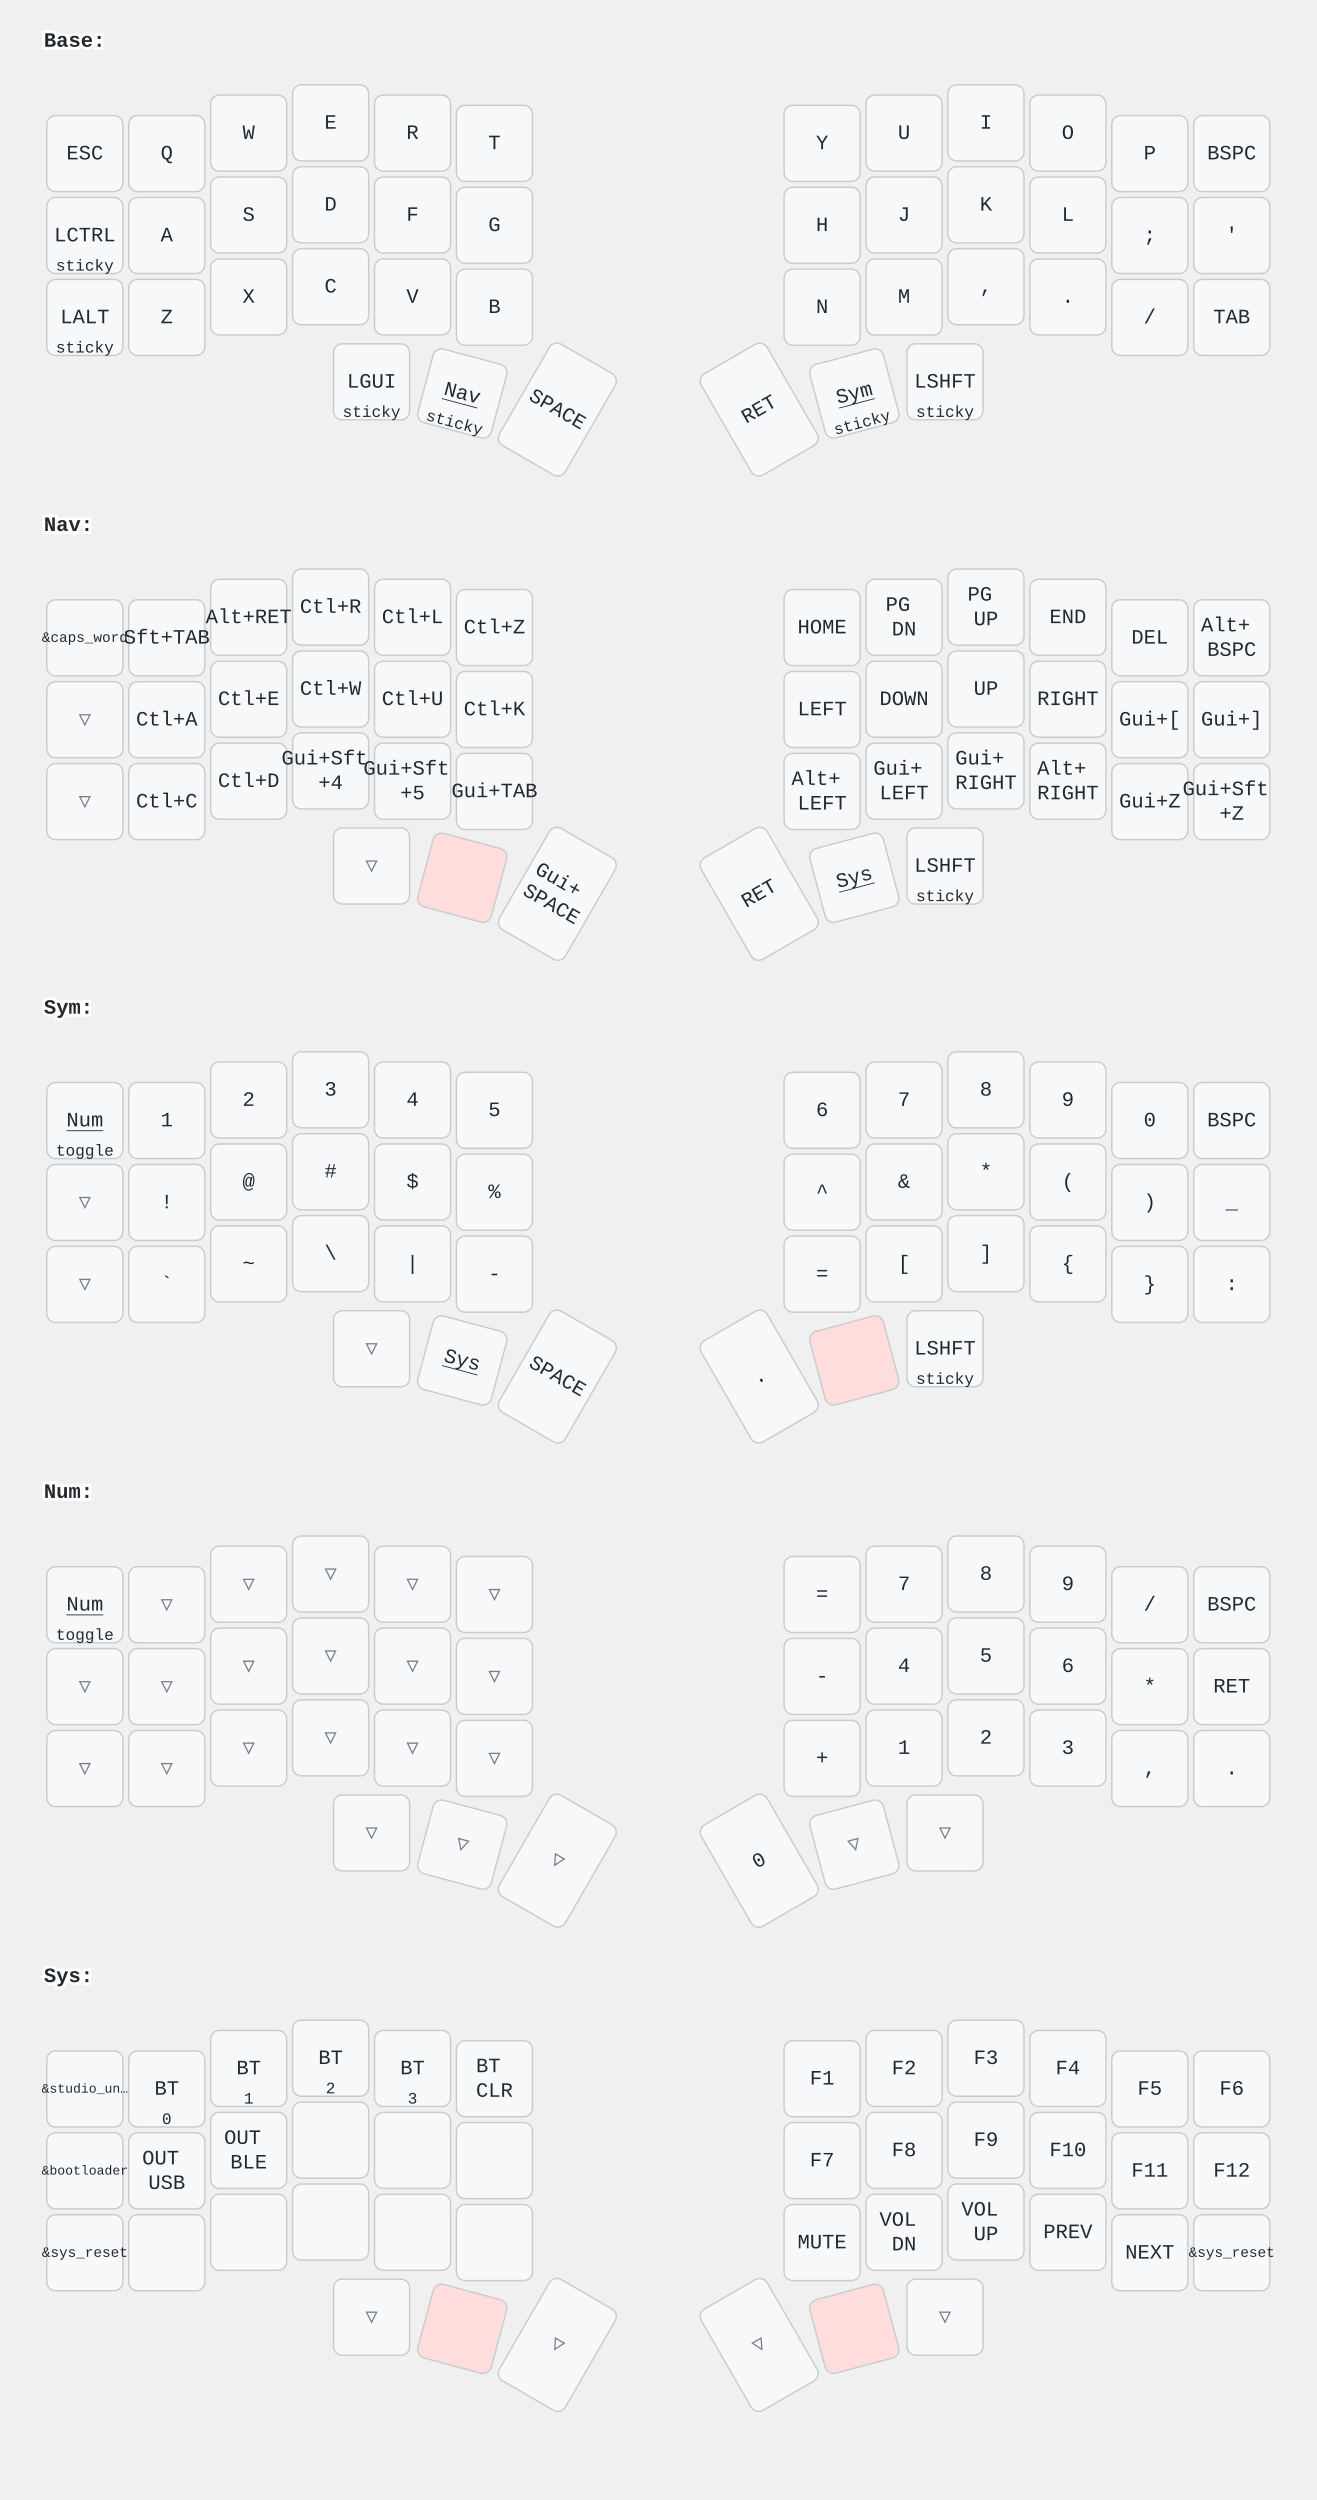
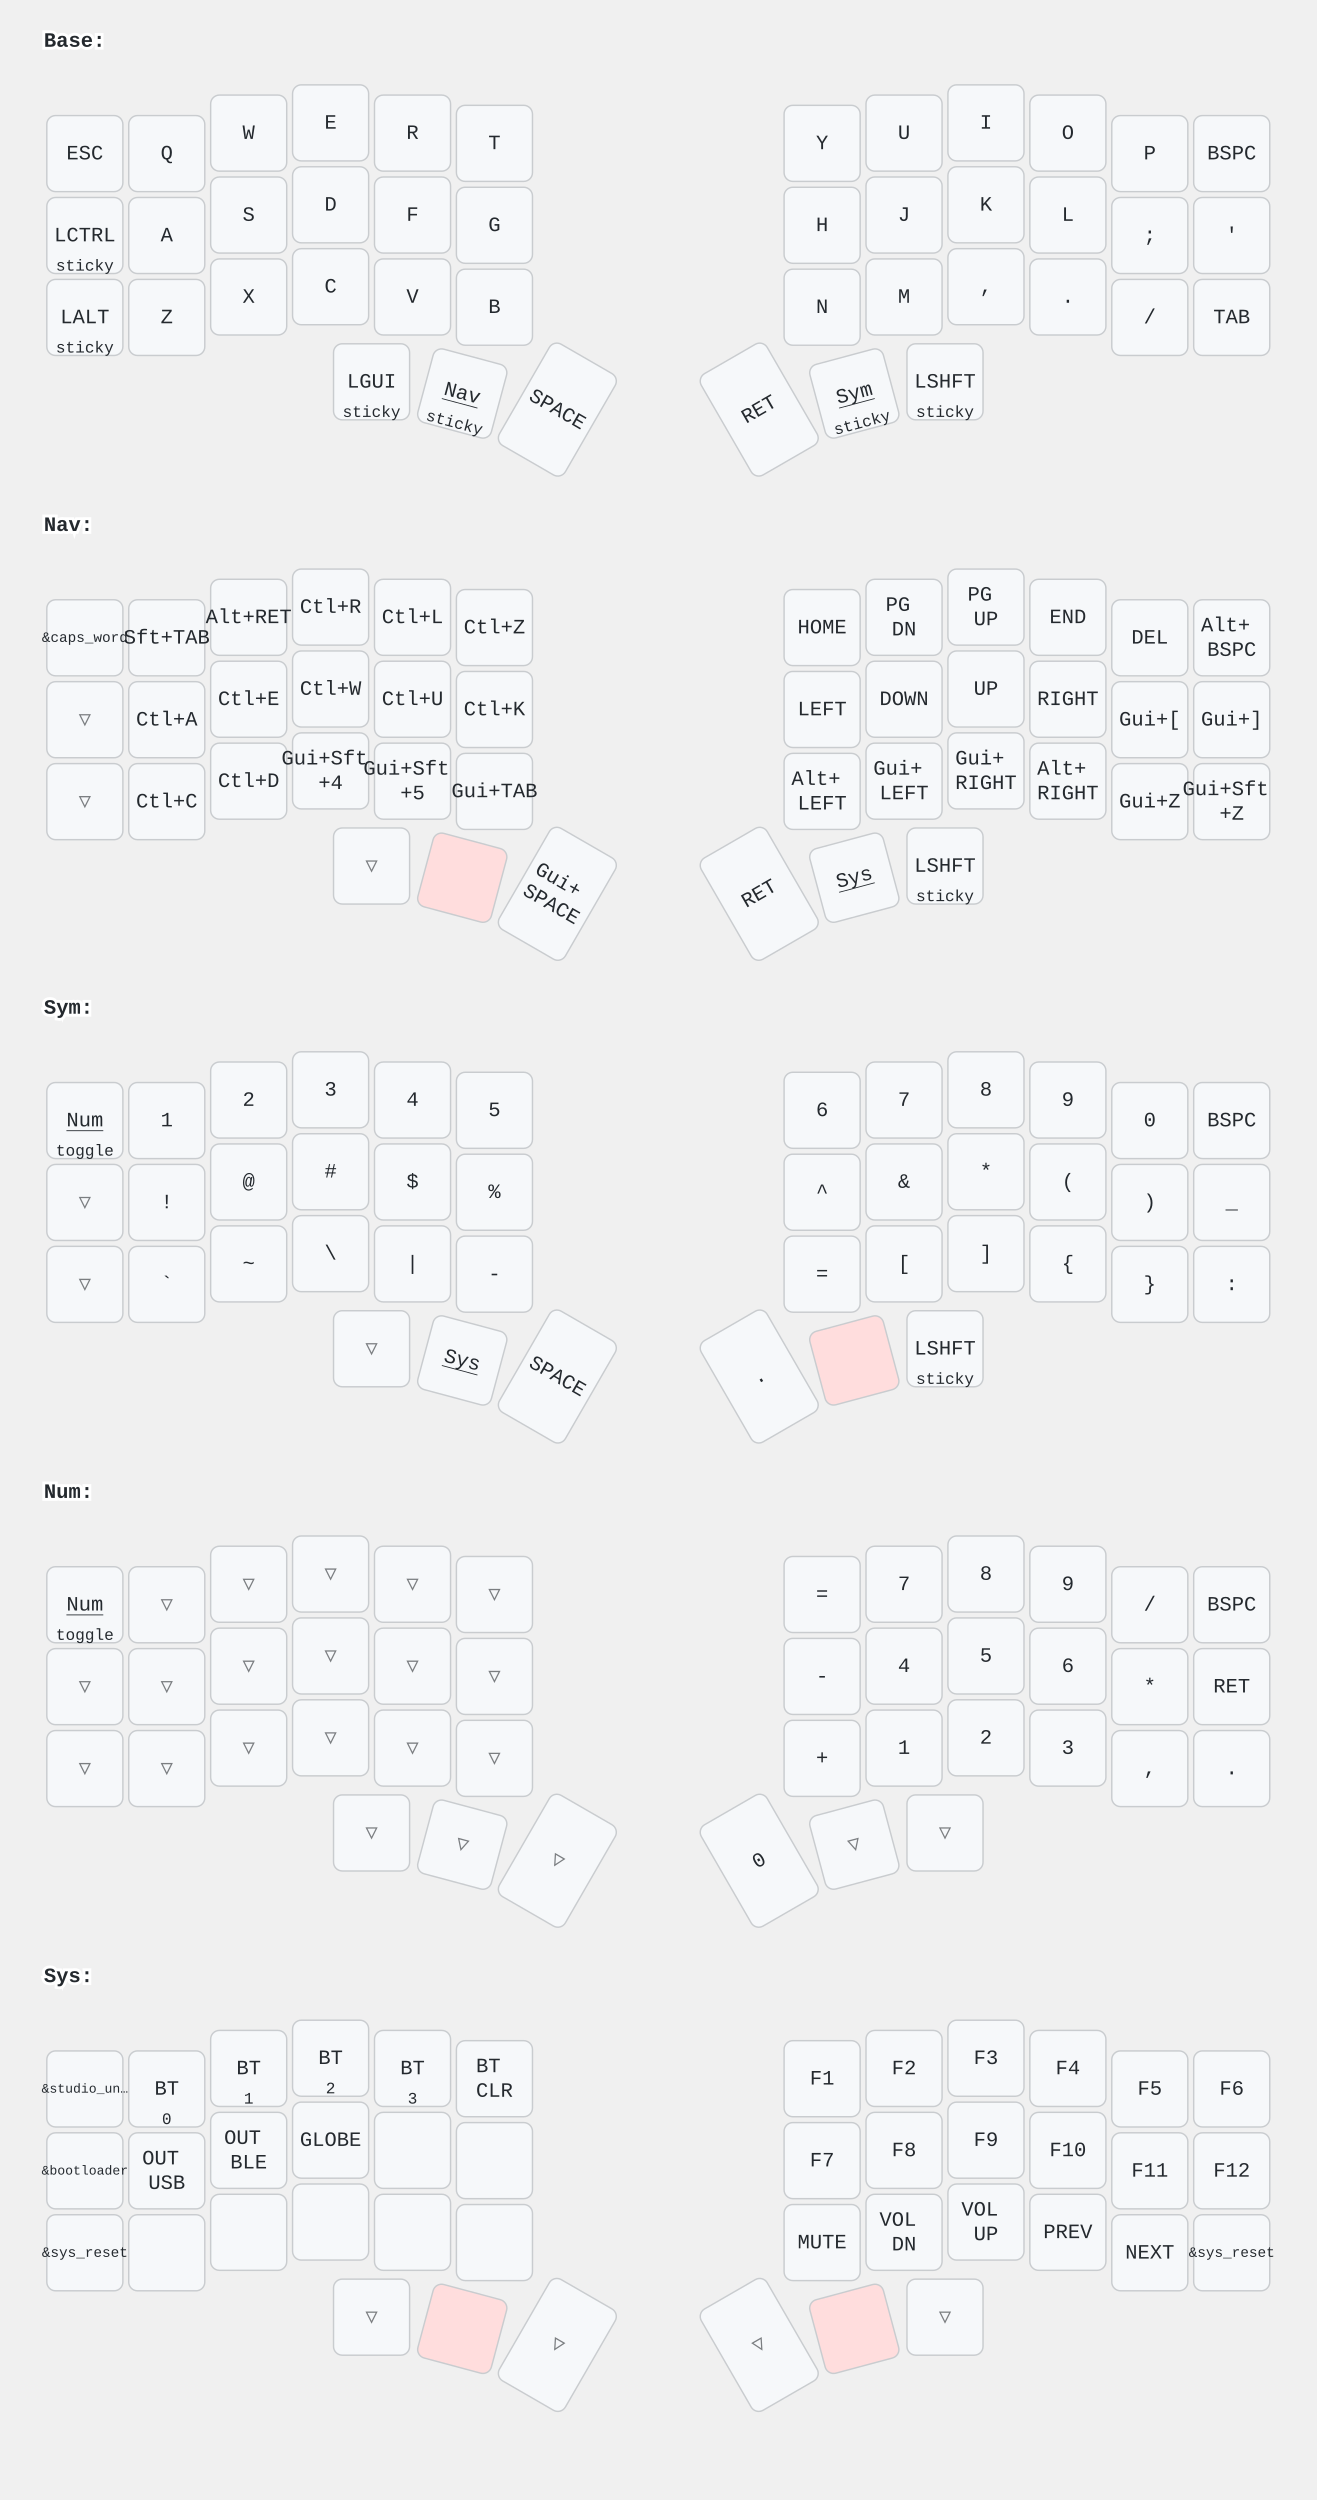
<svg xmlns="http://www.w3.org/2000/svg" width="900" height="1709" viewBox="0 0 900 1709" class="keymap">
  <style>/* inherit to force styles through use tags */
svg path {
    fill: inherit;
}

/* font and background color specifications */
svg.keymap {
    font-family: SFMono-Regular,Consolas,Liberation Mono,Menlo,monospace;
    font-size: 14px;
    font-kerning: normal;
    text-rendering: optimizeLegibility;
    fill: #24292e;
}

/* default key styling */
rect.key {
    fill: #f6f8fa;
}

rect.key, rect.combo {
    stroke: #c9cccf;
    stroke-width: 1;
}

/* default key side styling, only used is draw_key_sides is set */
rect.side {
    filter: brightness(90%);
}

/* color accent for combo boxes */
rect.combo, rect.combo-separate {
    fill: #cdf;
}

/* color accent for held keys */
rect.held, rect.combo.held {
    fill: #fdd;
}

/* color accent for ghost (optional) keys */
rect.ghost, rect.combo.ghost {
    stroke-dasharray: 4, 4;
    stroke-width: 2;
}

text {
    text-anchor: middle;
    dominant-baseline: middle;
}

/* styling for layer labels */
text.label {
    font-weight: bold;
    text-anchor: start;
    stroke: white;
    stroke-width: 4;
    paint-order: stroke;
}

/* styling for optional footer */
text.footer {
    text-anchor: end;
    dominant-baseline: auto;
    stroke: white;
    stroke-width: 4;
    paint-order: stroke;
}

/* styling for combo tap, and key non-tap label text */
text.combo, text.hold, text.shifted, text.left, text.right, text.tl, text.tr, text.bl, text.br {
    font-size: 11px;
}

text.hold, text.bl, text.br {
    text-anchor: middle;
    dominant-baseline: auto;
}

text.shifted, text.tl, text.tr {
    text-anchor: middle;
    dominant-baseline: hanging;
}

text.left, text.tl, text.bl {
    text-anchor: start;
}

text.right, text.tr, text.br {
    text-anchor: end;
}

text.layer-activator {
    text-decoration: underline;
}

/* styling for hold/shifted label text in combo box */
text.combo.hold, text.combo.shifted, text.combo.left, text.combo.right {
    font-size: 8px;
}

/* lighter symbol for transparent keys */
text.trans {
    fill: #7b7e81;
}

/* styling for combo dendrons */
path.combo {
    stroke-width: 1;
    stroke: gray;
    fill: none;
}

/* Start Tabler Icons Cleanup */
/* cannot use height/width with glyphs */
.icon-tabler &gt; path {
    fill: inherit;
    stroke: inherit;
    stroke-width: 2;
}
/* hide tabler's default box */
.icon-tabler &gt; path[stroke="none"][fill="none"] {
    visibility: hidden;
}
/* End Tabler Icons Cleanup */
</style>
  <g transform="translate(30, 0)" class="layer-Base">
    <text x="0" y="28" class="label" id="Base">Base:</text>
    <g transform="translate(0, 56)">
      <g transform="translate(28, 49)" class="key keypos-0">
        <rect rx="6" ry="6" x="-26" y="-26" width="52" height="52" class="key" />
        <text x="0" y="0" class="key tap">ESC</text>
      </g>
      <g transform="translate(84, 49)" class="key keypos-1">
        <rect rx="6" ry="6" x="-26" y="-26" width="52" height="52" class="key" />
        <text x="0" y="0" class="key tap">Q</text>
      </g>
      <g transform="translate(140, 35)" class="key keypos-2">
        <rect rx="6" ry="6" x="-26" y="-26" width="52" height="52" class="key" />
        <text x="0" y="0" class="key tap">W</text>
      </g>
      <g transform="translate(196, 28)" class="key keypos-3">
        <rect rx="6" ry="6" x="-26" y="-26" width="52" height="52" class="key" />
        <text x="0" y="0" class="key tap">E</text>
      </g>
      <g transform="translate(252, 35)" class="key keypos-4">
        <rect rx="6" ry="6" x="-26" y="-26" width="52" height="52" class="key" />
        <text x="0" y="0" class="key tap">R</text>
      </g>
      <g transform="translate(308, 42)" class="key keypos-5">
        <rect rx="6" ry="6" x="-26" y="-26" width="52" height="52" class="key" />
        <text x="0" y="0" class="key tap">T</text>
      </g>
      <g transform="translate(532, 42)" class="key keypos-6">
        <rect rx="6" ry="6" x="-26" y="-26" width="52" height="52" class="key" />
        <text x="0" y="0" class="key tap">Y</text>
      </g>
      <g transform="translate(588, 35)" class="key keypos-7">
        <rect rx="6" ry="6" x="-26" y="-26" width="52" height="52" class="key" />
        <text x="0" y="0" class="key tap">U</text>
      </g>
      <g transform="translate(644, 28)" class="key keypos-8">
        <rect rx="6" ry="6" x="-26" y="-26" width="52" height="52" class="key" />
        <text x="0" y="0" class="key tap">I</text>
      </g>
      <g transform="translate(700, 35)" class="key keypos-9">
        <rect rx="6" ry="6" x="-26" y="-26" width="52" height="52" class="key" />
        <text x="0" y="0" class="key tap">O</text>
      </g>
      <g transform="translate(756, 49)" class="key keypos-10">
        <rect rx="6" ry="6" x="-26" y="-26" width="52" height="52" class="key" />
        <text x="0" y="0" class="key tap">P</text>
      </g>
      <g transform="translate(812, 49)" class="key keypos-11">
        <rect rx="6" ry="6" x="-26" y="-26" width="52" height="52" class="key" />
        <text x="0" y="0" class="key tap">BSPC</text>
      </g>
      <g transform="translate(28, 105)" class="key keypos-12">
        <rect rx="6" ry="6" x="-26" y="-26" width="52" height="52" class="key" />
        <text x="0" y="0" class="key tap">LCTRL</text>
        <text x="0" y="24" class="key hold">sticky</text>
      </g>
      <g transform="translate(84, 105)" class="key keypos-13">
        <rect rx="6" ry="6" x="-26" y="-26" width="52" height="52" class="key" />
        <text x="0" y="0" class="key tap">A</text>
      </g>
      <g transform="translate(140, 91)" class="key keypos-14">
        <rect rx="6" ry="6" x="-26" y="-26" width="52" height="52" class="key" />
        <text x="0" y="0" class="key tap">S</text>
      </g>
      <g transform="translate(196, 84)" class="key keypos-15">
        <rect rx="6" ry="6" x="-26" y="-26" width="52" height="52" class="key" />
        <text x="0" y="0" class="key tap">D</text>
      </g>
      <g transform="translate(252, 91)" class="key keypos-16">
        <rect rx="6" ry="6" x="-26" y="-26" width="52" height="52" class="key" />
        <text x="0" y="0" class="key tap">F</text>
      </g>
      <g transform="translate(308, 98)" class="key keypos-17">
        <rect rx="6" ry="6" x="-26" y="-26" width="52" height="52" class="key" />
        <text x="0" y="0" class="key tap">G</text>
      </g>
      <g transform="translate(532, 98)" class="key keypos-18">
        <rect rx="6" ry="6" x="-26" y="-26" width="52" height="52" class="key" />
        <text x="0" y="0" class="key tap">H</text>
      </g>
      <g transform="translate(588, 91)" class="key keypos-19">
        <rect rx="6" ry="6" x="-26" y="-26" width="52" height="52" class="key" />
        <text x="0" y="0" class="key tap">J</text>
      </g>
      <g transform="translate(644, 84)" class="key keypos-20">
        <rect rx="6" ry="6" x="-26" y="-26" width="52" height="52" class="key" />
        <text x="0" y="0" class="key tap">K</text>
      </g>
      <g transform="translate(700, 91)" class="key keypos-21">
        <rect rx="6" ry="6" x="-26" y="-26" width="52" height="52" class="key" />
        <text x="0" y="0" class="key tap">L</text>
      </g>
      <g transform="translate(756, 105)" class="key keypos-22">
        <rect rx="6" ry="6" x="-26" y="-26" width="52" height="52" class="key" />
        <text x="0" y="0" class="key tap">;</text>
      </g>
      <g transform="translate(812, 105)" class="key keypos-23">
        <rect rx="6" ry="6" x="-26" y="-26" width="52" height="52" class="key" />
        <text x="0" y="0" class="key tap">'</text>
      </g>
      <g transform="translate(28, 161)" class="key keypos-24">
        <rect rx="6" ry="6" x="-26" y="-26" width="52" height="52" class="key" />
        <text x="0" y="0" class="key tap">LALT</text>
        <text x="0" y="24" class="key hold">sticky</text>
      </g>
      <g transform="translate(84, 161)" class="key keypos-25">
        <rect rx="6" ry="6" x="-26" y="-26" width="52" height="52" class="key" />
        <text x="0" y="0" class="key tap">Z</text>
      </g>
      <g transform="translate(140, 147)" class="key keypos-26">
        <rect rx="6" ry="6" x="-26" y="-26" width="52" height="52" class="key" />
        <text x="0" y="0" class="key tap">X</text>
      </g>
      <g transform="translate(196, 140)" class="key keypos-27">
        <rect rx="6" ry="6" x="-26" y="-26" width="52" height="52" class="key" />
        <text x="0" y="0" class="key tap">C</text>
      </g>
      <g transform="translate(252, 147)" class="key keypos-28">
        <rect rx="6" ry="6" x="-26" y="-26" width="52" height="52" class="key" />
        <text x="0" y="0" class="key tap">V</text>
      </g>
      <g transform="translate(308, 154)" class="key keypos-29">
        <rect rx="6" ry="6" x="-26" y="-26" width="52" height="52" class="key" />
        <text x="0" y="0" class="key tap">B</text>
      </g>
      <g transform="translate(532, 154)" class="key keypos-30">
        <rect rx="6" ry="6" x="-26" y="-26" width="52" height="52" class="key" />
        <text x="0" y="0" class="key tap">N</text>
      </g>
      <g transform="translate(588, 147)" class="key keypos-31">
        <rect rx="6" ry="6" x="-26" y="-26" width="52" height="52" class="key" />
        <text x="0" y="0" class="key tap">M</text>
      </g>
      <g transform="translate(644, 140)" class="key keypos-32">
        <rect rx="6" ry="6" x="-26" y="-26" width="52" height="52" class="key" />
        <text x="0" y="0" class="key tap">,</text>
      </g>
      <g transform="translate(700, 147)" class="key keypos-33">
        <rect rx="6" ry="6" x="-26" y="-26" width="52" height="52" class="key" />
        <text x="0" y="0" class="key tap">.</text>
      </g>
      <g transform="translate(756, 161)" class="key keypos-34">
        <rect rx="6" ry="6" x="-26" y="-26" width="52" height="52" class="key" />
        <text x="0" y="0" class="key tap">/</text>
      </g>
      <g transform="translate(812, 161)" class="key keypos-35">
        <rect rx="6" ry="6" x="-26" y="-26" width="52" height="52" class="key" />
        <text x="0" y="0" class="key tap">TAB</text>
      </g>
      <g transform="translate(224, 205)" class="key keypos-36">
        <rect rx="6" ry="6" x="-26" y="-26" width="52" height="52" class="key" />
        <text x="0" y="0" class="key tap">LGUI</text>
        <text x="0" y="24" class="key hold">sticky</text>
      </g>
      <g transform="translate(286, 213) rotate(15.0)" class="key keypos-37">
        <rect rx="6" ry="6" x="-26" y="-26" width="52" height="52" class="key" />
        <a href="#Nav">
          <text x="0" y="0" class="key tap layer-activator">Nav</text>
        </a>
        <text x="0" y="24" class="key hold">sticky</text>
      </g>
      <g transform="translate(351, 224) rotate(30.0)" class="key keypos-38">
        <rect rx="6" ry="6" x="-26" y="-40" width="52" height="80" class="key" />
        <text x="0" y="0" class="key tap">SPACE</text>
      </g>
      <g transform="translate(489, 224) rotate(-30.0)" class="key keypos-39">
        <rect rx="6" ry="6" x="-26" y="-40" width="52" height="80" class="key" />
        <text x="0" y="0" class="key tap">RET</text>
      </g>
      <g transform="translate(554, 213) rotate(-15.0)" class="key keypos-40">
        <rect rx="6" ry="6" x="-26" y="-26" width="52" height="52" class="key" />
        <a href="#Sym">
          <text x="0" y="0" class="key tap layer-activator">Sym</text>
        </a>
        <text x="0" y="24" class="key hold">sticky</text>
      </g>
      <g transform="translate(616, 205)" class="key keypos-41">
        <rect rx="6" ry="6" x="-26" y="-26" width="52" height="52" class="key" />
        <text x="0" y="0" class="key tap">LSHFT</text>
        <text x="0" y="24" class="key hold">sticky</text>
      </g>
    </g>
  </g>
  <g transform="translate(30, 331)" class="layer-Nav">
    <text x="0" y="28" class="label" id="Nav">Nav:</text>
    <g transform="translate(0, 56)">
      <g transform="translate(28, 49)" class="key keypos-0">
        <rect rx="6" ry="6" x="-26" y="-26" width="52" height="52" class="key" />
        <text x="0" y="0" class="key tap">
          <tspan style="font-size: 70%">&amp;caps_word</tspan>
        </text>
      </g>
      <g transform="translate(84, 49)" class="key keypos-1">
        <rect rx="6" ry="6" x="-26" y="-26" width="52" height="52" class="key" />
        <text x="0" y="0" class="key tap">Sft+TAB</text>
      </g>
      <g transform="translate(140, 35)" class="key keypos-2">
        <rect rx="6" ry="6" x="-26" y="-26" width="52" height="52" class="key" />
        <text x="0" y="0" class="key tap">Alt+RET</text>
      </g>
      <g transform="translate(196, 28)" class="key keypos-3">
        <rect rx="6" ry="6" x="-26" y="-26" width="52" height="52" class="key" />
        <text x="0" y="0" class="key tap">Ctl+R</text>
      </g>
      <g transform="translate(252, 35)" class="key keypos-4">
        <rect rx="6" ry="6" x="-26" y="-26" width="52" height="52" class="key" />
        <text x="0" y="0" class="key tap">Ctl+L</text>
      </g>
      <g transform="translate(308, 42)" class="key keypos-5">
        <rect rx="6" ry="6" x="-26" y="-26" width="52" height="52" class="key" />
        <text x="0" y="0" class="key tap">Ctl+Z</text>
      </g>
      <g transform="translate(532, 42)" class="key keypos-6">
        <rect rx="6" ry="6" x="-26" y="-26" width="52" height="52" class="key" />
        <text x="0" y="0" class="key tap">HOME</text>
      </g>
      <g transform="translate(588, 35)" class="key keypos-7">
        <rect rx="6" ry="6" x="-26" y="-26" width="52" height="52" class="key" />
        <text x="0" y="0" class="key tap">
          <tspan x="0" dy="-0.6em">PG</tspan>
          <tspan x="0" dy="1.2em">DN</tspan>
        </text>
      </g>
      <g transform="translate(644, 28)" class="key keypos-8">
        <rect rx="6" ry="6" x="-26" y="-26" width="52" height="52" class="key" />
        <text x="0" y="0" class="key tap">
          <tspan x="0" dy="-0.6em">PG</tspan>
          <tspan x="0" dy="1.2em">UP</tspan>
        </text>
      </g>
      <g transform="translate(700, 35)" class="key keypos-9">
        <rect rx="6" ry="6" x="-26" y="-26" width="52" height="52" class="key" />
        <text x="0" y="0" class="key tap">END</text>
      </g>
      <g transform="translate(756, 49)" class="key keypos-10">
        <rect rx="6" ry="6" x="-26" y="-26" width="52" height="52" class="key" />
        <text x="0" y="0" class="key tap">DEL</text>
      </g>
      <g transform="translate(812, 49)" class="key keypos-11">
        <rect rx="6" ry="6" x="-26" y="-26" width="52" height="52" class="key" />
        <text x="0" y="0" class="key tap">
          <tspan x="0" dy="-0.6em">Alt+</tspan>
          <tspan x="0" dy="1.2em">BSPC</tspan>
        </text>
      </g>
      <g transform="translate(28, 105)" class="key trans keypos-12">
        <rect rx="6" ry="6" x="-26" y="-26" width="52" height="52" class="key trans" />
        <text x="0" y="0" class="key trans tap">▽</text>
      </g>
      <g transform="translate(84, 105)" class="key keypos-13">
        <rect rx="6" ry="6" x="-26" y="-26" width="52" height="52" class="key" />
        <text x="0" y="0" class="key tap">Ctl+A</text>
      </g>
      <g transform="translate(140, 91)" class="key keypos-14">
        <rect rx="6" ry="6" x="-26" y="-26" width="52" height="52" class="key" />
        <text x="0" y="0" class="key tap">Ctl+E</text>
      </g>
      <g transform="translate(196, 84)" class="key keypos-15">
        <rect rx="6" ry="6" x="-26" y="-26" width="52" height="52" class="key" />
        <text x="0" y="0" class="key tap">Ctl+W</text>
      </g>
      <g transform="translate(252, 91)" class="key keypos-16">
        <rect rx="6" ry="6" x="-26" y="-26" width="52" height="52" class="key" />
        <text x="0" y="0" class="key tap">Ctl+U</text>
      </g>
      <g transform="translate(308, 98)" class="key keypos-17">
        <rect rx="6" ry="6" x="-26" y="-26" width="52" height="52" class="key" />
        <text x="0" y="0" class="key tap">Ctl+K</text>
      </g>
      <g transform="translate(532, 98)" class="key keypos-18">
        <rect rx="6" ry="6" x="-26" y="-26" width="52" height="52" class="key" />
        <text x="0" y="0" class="key tap">LEFT</text>
      </g>
      <g transform="translate(588, 91)" class="key keypos-19">
        <rect rx="6" ry="6" x="-26" y="-26" width="52" height="52" class="key" />
        <text x="0" y="0" class="key tap">DOWN</text>
      </g>
      <g transform="translate(644, 84)" class="key keypos-20">
        <rect rx="6" ry="6" x="-26" y="-26" width="52" height="52" class="key" />
        <text x="0" y="0" class="key tap">UP</text>
      </g>
      <g transform="translate(700, 91)" class="key keypos-21">
        <rect rx="6" ry="6" x="-26" y="-26" width="52" height="52" class="key" />
        <text x="0" y="0" class="key tap">RIGHT</text>
      </g>
      <g transform="translate(756, 105)" class="key keypos-22">
        <rect rx="6" ry="6" x="-26" y="-26" width="52" height="52" class="key" />
        <text x="0" y="0" class="key tap">Gui+[</text>
      </g>
      <g transform="translate(812, 105)" class="key keypos-23">
        <rect rx="6" ry="6" x="-26" y="-26" width="52" height="52" class="key" />
        <text x="0" y="0" class="key tap">Gui+]</text>
      </g>
      <g transform="translate(28, 161)" class="key trans keypos-24">
        <rect rx="6" ry="6" x="-26" y="-26" width="52" height="52" class="key trans" />
        <text x="0" y="0" class="key trans tap">▽</text>
      </g>
      <g transform="translate(84, 161)" class="key keypos-25">
        <rect rx="6" ry="6" x="-26" y="-26" width="52" height="52" class="key" />
        <text x="0" y="0" class="key tap">Ctl+C</text>
      </g>
      <g transform="translate(140, 147)" class="key keypos-26">
        <rect rx="6" ry="6" x="-26" y="-26" width="52" height="52" class="key" />
        <text x="0" y="0" class="key tap">Ctl+D</text>
      </g>
      <g transform="translate(196, 140)" class="key keypos-27">
        <rect rx="6" ry="6" x="-26" y="-26" width="52" height="52" class="key" />
        <text x="0" y="0" class="key tap">
          <tspan x="0" dy="-0.6em">Gui+Sft</tspan>
          <tspan x="0" dy="1.2em">+4</tspan>
        </text>
      </g>
      <g transform="translate(252, 147)" class="key keypos-28">
        <rect rx="6" ry="6" x="-26" y="-26" width="52" height="52" class="key" />
        <text x="0" y="0" class="key tap">
          <tspan x="0" dy="-0.6em">Gui+Sft</tspan>
          <tspan x="0" dy="1.2em">+5</tspan>
        </text>
      </g>
      <g transform="translate(308, 154)" class="key keypos-29">
        <rect rx="6" ry="6" x="-26" y="-26" width="52" height="52" class="key" />
        <text x="0" y="0" class="key tap">Gui+TAB</text>
      </g>
      <g transform="translate(532, 154)" class="key keypos-30">
        <rect rx="6" ry="6" x="-26" y="-26" width="52" height="52" class="key" />
        <text x="0" y="0" class="key tap">
          <tspan x="0" dy="-0.6em">Alt+</tspan>
          <tspan x="0" dy="1.2em">LEFT</tspan>
        </text>
      </g>
      <g transform="translate(588, 147)" class="key keypos-31">
        <rect rx="6" ry="6" x="-26" y="-26" width="52" height="52" class="key" />
        <text x="0" y="0" class="key tap">
          <tspan x="0" dy="-0.6em">Gui+</tspan>
          <tspan x="0" dy="1.2em">LEFT</tspan>
        </text>
      </g>
      <g transform="translate(644, 140)" class="key keypos-32">
        <rect rx="6" ry="6" x="-26" y="-26" width="52" height="52" class="key" />
        <text x="0" y="0" class="key tap">
          <tspan x="0" dy="-0.6em">Gui+</tspan>
          <tspan x="0" dy="1.2em">RIGHT</tspan>
        </text>
      </g>
      <g transform="translate(700, 147)" class="key keypos-33">
        <rect rx="6" ry="6" x="-26" y="-26" width="52" height="52" class="key" />
        <text x="0" y="0" class="key tap">
          <tspan x="0" dy="-0.6em">Alt+</tspan>
          <tspan x="0" dy="1.2em">RIGHT</tspan>
        </text>
      </g>
      <g transform="translate(756, 161)" class="key keypos-34">
        <rect rx="6" ry="6" x="-26" y="-26" width="52" height="52" class="key" />
        <text x="0" y="0" class="key tap">Gui+Z</text>
      </g>
      <g transform="translate(812, 161)" class="key keypos-35">
        <rect rx="6" ry="6" x="-26" y="-26" width="52" height="52" class="key" />
        <text x="0" y="0" class="key tap">
          <tspan x="0" dy="-0.6em">Gui+Sft</tspan>
          <tspan x="0" dy="1.2em">+Z</tspan>
        </text>
      </g>
      <g transform="translate(224, 205)" class="key trans keypos-36">
        <rect rx="6" ry="6" x="-26" y="-26" width="52" height="52" class="key trans" />
        <text x="0" y="0" class="key trans tap">▽</text>
      </g>
      <g transform="translate(286, 213) rotate(15.0)" class="key held keypos-37">
        <rect rx="6" ry="6" x="-26" y="-26" width="52" height="52" class="key held" />
      </g>
      <g transform="translate(351, 224) rotate(30.0)" class="key keypos-38">
        <rect rx="6" ry="6" x="-26" y="-40" width="52" height="80" class="key" />
        <text x="0" y="0" class="key tap">
          <tspan x="0" dy="-0.6em">Gui+</tspan>
          <tspan x="0" dy="1.2em">SPACE</tspan>
        </text>
      </g>
      <g transform="translate(489, 224) rotate(-30.0)" class="key keypos-39">
        <rect rx="6" ry="6" x="-26" y="-40" width="52" height="80" class="key" />
        <text x="0" y="0" class="key tap">RET</text>
      </g>
      <g transform="translate(554, 213) rotate(-15.0)" class="key keypos-40">
        <rect rx="6" ry="6" x="-26" y="-26" width="52" height="52" class="key" />
        <a href="#Sys">
          <text x="0" y="0" class="key tap layer-activator">Sys</text>
        </a>
      </g>
      <g transform="translate(616, 205)" class="key keypos-41">
        <rect rx="6" ry="6" x="-26" y="-26" width="52" height="52" class="key" />
        <text x="0" y="0" class="key tap">LSHFT</text>
        <text x="0" y="24" class="key hold">sticky</text>
      </g>
    </g>
  </g>
  <g transform="translate(30, 661)" class="layer-Sym">
    <text x="0" y="28" class="label" id="Sym">Sym:</text>
    <g transform="translate(0, 56)">
      <g transform="translate(28, 49)" class="key keypos-0">
        <rect rx="6" ry="6" x="-26" y="-26" width="52" height="52" class="key" />
        <a href="#Num">
          <text x="0" y="0" class="key tap layer-activator">Num</text>
        </a>
        <text x="0" y="24" class="key hold">toggle</text>
      </g>
      <g transform="translate(84, 49)" class="key keypos-1">
        <rect rx="6" ry="6" x="-26" y="-26" width="52" height="52" class="key" />
        <text x="0" y="0" class="key tap">1</text>
      </g>
      <g transform="translate(140, 35)" class="key keypos-2">
        <rect rx="6" ry="6" x="-26" y="-26" width="52" height="52" class="key" />
        <text x="0" y="0" class="key tap">2</text>
      </g>
      <g transform="translate(196, 28)" class="key keypos-3">
        <rect rx="6" ry="6" x="-26" y="-26" width="52" height="52" class="key" />
        <text x="0" y="0" class="key tap">3</text>
      </g>
      <g transform="translate(252, 35)" class="key keypos-4">
        <rect rx="6" ry="6" x="-26" y="-26" width="52" height="52" class="key" />
        <text x="0" y="0" class="key tap">4</text>
      </g>
      <g transform="translate(308, 42)" class="key keypos-5">
        <rect rx="6" ry="6" x="-26" y="-26" width="52" height="52" class="key" />
        <text x="0" y="0" class="key tap">5</text>
      </g>
      <g transform="translate(532, 42)" class="key keypos-6">
        <rect rx="6" ry="6" x="-26" y="-26" width="52" height="52" class="key" />
        <text x="0" y="0" class="key tap">6</text>
      </g>
      <g transform="translate(588, 35)" class="key keypos-7">
        <rect rx="6" ry="6" x="-26" y="-26" width="52" height="52" class="key" />
        <text x="0" y="0" class="key tap">7</text>
      </g>
      <g transform="translate(644, 28)" class="key keypos-8">
        <rect rx="6" ry="6" x="-26" y="-26" width="52" height="52" class="key" />
        <text x="0" y="0" class="key tap">8</text>
      </g>
      <g transform="translate(700, 35)" class="key keypos-9">
        <rect rx="6" ry="6" x="-26" y="-26" width="52" height="52" class="key" />
        <text x="0" y="0" class="key tap">9</text>
      </g>
      <g transform="translate(756, 49)" class="key keypos-10">
        <rect rx="6" ry="6" x="-26" y="-26" width="52" height="52" class="key" />
        <text x="0" y="0" class="key tap">0</text>
      </g>
      <g transform="translate(812, 49)" class="key keypos-11">
        <rect rx="6" ry="6" x="-26" y="-26" width="52" height="52" class="key" />
        <text x="0" y="0" class="key tap">BSPC</text>
      </g>
      <g transform="translate(28, 105)" class="key trans keypos-12">
        <rect rx="6" ry="6" x="-26" y="-26" width="52" height="52" class="key trans" />
        <text x="0" y="0" class="key trans tap">▽</text>
      </g>
      <g transform="translate(84, 105)" class="key keypos-13">
        <rect rx="6" ry="6" x="-26" y="-26" width="52" height="52" class="key" />
        <text x="0" y="0" class="key tap">!</text>
      </g>
      <g transform="translate(140, 91)" class="key keypos-14">
        <rect rx="6" ry="6" x="-26" y="-26" width="52" height="52" class="key" />
        <text x="0" y="0" class="key tap">@</text>
      </g>
      <g transform="translate(196, 84)" class="key keypos-15">
        <rect rx="6" ry="6" x="-26" y="-26" width="52" height="52" class="key" />
        <text x="0" y="0" class="key tap">#</text>
      </g>
      <g transform="translate(252, 91)" class="key keypos-16">
        <rect rx="6" ry="6" x="-26" y="-26" width="52" height="52" class="key" />
        <text x="0" y="0" class="key tap">$</text>
      </g>
      <g transform="translate(308, 98)" class="key keypos-17">
        <rect rx="6" ry="6" x="-26" y="-26" width="52" height="52" class="key" />
        <text x="0" y="0" class="key tap">%</text>
      </g>
      <g transform="translate(532, 98)" class="key keypos-18">
        <rect rx="6" ry="6" x="-26" y="-26" width="52" height="52" class="key" />
        <text x="0" y="0" class="key tap">^</text>
      </g>
      <g transform="translate(588, 91)" class="key keypos-19">
        <rect rx="6" ry="6" x="-26" y="-26" width="52" height="52" class="key" />
        <text x="0" y="0" class="key tap">&amp;</text>
      </g>
      <g transform="translate(644, 84)" class="key keypos-20">
        <rect rx="6" ry="6" x="-26" y="-26" width="52" height="52" class="key" />
        <text x="0" y="0" class="key tap">*</text>
      </g>
      <g transform="translate(700, 91)" class="key keypos-21">
        <rect rx="6" ry="6" x="-26" y="-26" width="52" height="52" class="key" />
        <text x="0" y="0" class="key tap">(</text>
      </g>
      <g transform="translate(756, 105)" class="key keypos-22">
        <rect rx="6" ry="6" x="-26" y="-26" width="52" height="52" class="key" />
        <text x="0" y="0" class="key tap">)</text>
      </g>
      <g transform="translate(812, 105)" class="key keypos-23">
        <rect rx="6" ry="6" x="-26" y="-26" width="52" height="52" class="key" />
        <text x="0" y="0" class="key tap">_</text>
      </g>
      <g transform="translate(28, 161)" class="key trans keypos-24">
        <rect rx="6" ry="6" x="-26" y="-26" width="52" height="52" class="key trans" />
        <text x="0" y="0" class="key trans tap">▽</text>
      </g>
      <g transform="translate(84, 161)" class="key keypos-25">
        <rect rx="6" ry="6" x="-26" y="-26" width="52" height="52" class="key" />
        <text x="0" y="0" class="key tap">`</text>
      </g>
      <g transform="translate(140, 147)" class="key keypos-26">
        <rect rx="6" ry="6" x="-26" y="-26" width="52" height="52" class="key" />
        <text x="0" y="0" class="key tap">~</text>
      </g>
      <g transform="translate(196, 140)" class="key keypos-27">
        <rect rx="6" ry="6" x="-26" y="-26" width="52" height="52" class="key" />
        <text x="0" y="0" class="key tap">\</text>
      </g>
      <g transform="translate(252, 147)" class="key keypos-28">
        <rect rx="6" ry="6" x="-26" y="-26" width="52" height="52" class="key" />
        <text x="0" y="0" class="key tap">|</text>
      </g>
      <g transform="translate(308, 154)" class="key keypos-29">
        <rect rx="6" ry="6" x="-26" y="-26" width="52" height="52" class="key" />
        <text x="0" y="0" class="key tap">-</text>
      </g>
      <g transform="translate(532, 154)" class="key keypos-30">
        <rect rx="6" ry="6" x="-26" y="-26" width="52" height="52" class="key" />
        <text x="0" y="0" class="key tap">=</text>
      </g>
      <g transform="translate(588, 147)" class="key keypos-31">
        <rect rx="6" ry="6" x="-26" y="-26" width="52" height="52" class="key" />
        <text x="0" y="0" class="key tap">[</text>
      </g>
      <g transform="translate(644, 140)" class="key keypos-32">
        <rect rx="6" ry="6" x="-26" y="-26" width="52" height="52" class="key" />
        <text x="0" y="0" class="key tap">]</text>
      </g>
      <g transform="translate(700, 147)" class="key keypos-33">
        <rect rx="6" ry="6" x="-26" y="-26" width="52" height="52" class="key" />
        <text x="0" y="0" class="key tap">{</text>
      </g>
      <g transform="translate(756, 161)" class="key keypos-34">
        <rect rx="6" ry="6" x="-26" y="-26" width="52" height="52" class="key" />
        <text x="0" y="0" class="key tap">}</text>
      </g>
      <g transform="translate(812, 161)" class="key keypos-35">
        <rect rx="6" ry="6" x="-26" y="-26" width="52" height="52" class="key" />
        <text x="0" y="0" class="key tap">:</text>
      </g>
      <g transform="translate(224, 205)" class="key trans keypos-36">
        <rect rx="6" ry="6" x="-26" y="-26" width="52" height="52" class="key trans" />
        <text x="0" y="0" class="key trans tap">▽</text>
      </g>
      <g transform="translate(286, 213) rotate(15.0)" class="key keypos-37">
        <rect rx="6" ry="6" x="-26" y="-26" width="52" height="52" class="key" />
        <a href="#Sys">
          <text x="0" y="0" class="key tap layer-activator">Sys</text>
        </a>
      </g>
      <g transform="translate(351, 224) rotate(30.0)" class="key keypos-38">
        <rect rx="6" ry="6" x="-26" y="-40" width="52" height="80" class="key" />
        <text x="0" y="0" class="key tap">SPACE</text>
      </g>
      <g transform="translate(489, 224) rotate(-30.0)" class="key keypos-39">
        <rect rx="6" ry="6" x="-26" y="-40" width="52" height="80" class="key" />
        <text x="0" y="0" class="key tap">.</text>
      </g>
      <g transform="translate(554, 213) rotate(-15.0)" class="key held keypos-40">
        <rect rx="6" ry="6" x="-26" y="-26" width="52" height="52" class="key held" />
      </g>
      <g transform="translate(616, 205)" class="key keypos-41">
        <rect rx="6" ry="6" x="-26" y="-26" width="52" height="52" class="key" />
        <text x="0" y="0" class="key tap">LSHFT</text>
        <text x="0" y="24" class="key hold">sticky</text>
      </g>
    </g>
  </g>
  <g transform="translate(30, 992)" class="layer-Num">
    <text x="0" y="28" class="label" id="Num">Num:</text>
    <g transform="translate(0, 56)">
      <g transform="translate(28, 49)" class="key keypos-0">
        <rect rx="6" ry="6" x="-26" y="-26" width="52" height="52" class="key" />
        <a href="#Num">
          <text x="0" y="0" class="key tap layer-activator">Num</text>
        </a>
        <text x="0" y="24" class="key hold">toggle</text>
      </g>
      <g transform="translate(84, 49)" class="key trans keypos-1">
        <rect rx="6" ry="6" x="-26" y="-26" width="52" height="52" class="key trans" />
        <text x="0" y="0" class="key trans tap">▽</text>
      </g>
      <g transform="translate(140, 35)" class="key trans keypos-2">
        <rect rx="6" ry="6" x="-26" y="-26" width="52" height="52" class="key trans" />
        <text x="0" y="0" class="key trans tap">▽</text>
      </g>
      <g transform="translate(196, 28)" class="key trans keypos-3">
        <rect rx="6" ry="6" x="-26" y="-26" width="52" height="52" class="key trans" />
        <text x="0" y="0" class="key trans tap">▽</text>
      </g>
      <g transform="translate(252, 35)" class="key trans keypos-4">
        <rect rx="6" ry="6" x="-26" y="-26" width="52" height="52" class="key trans" />
        <text x="0" y="0" class="key trans tap">▽</text>
      </g>
      <g transform="translate(308, 42)" class="key trans keypos-5">
        <rect rx="6" ry="6" x="-26" y="-26" width="52" height="52" class="key trans" />
        <text x="0" y="0" class="key trans tap">▽</text>
      </g>
      <g transform="translate(532, 42)" class="key keypos-6">
        <rect rx="6" ry="6" x="-26" y="-26" width="52" height="52" class="key" />
        <text x="0" y="0" class="key tap">=</text>
      </g>
      <g transform="translate(588, 35)" class="key keypos-7">
        <rect rx="6" ry="6" x="-26" y="-26" width="52" height="52" class="key" />
        <text x="0" y="0" class="key tap">7</text>
      </g>
      <g transform="translate(644, 28)" class="key keypos-8">
        <rect rx="6" ry="6" x="-26" y="-26" width="52" height="52" class="key" />
        <text x="0" y="0" class="key tap">8</text>
      </g>
      <g transform="translate(700, 35)" class="key keypos-9">
        <rect rx="6" ry="6" x="-26" y="-26" width="52" height="52" class="key" />
        <text x="0" y="0" class="key tap">9</text>
      </g>
      <g transform="translate(756, 49)" class="key keypos-10">
        <rect rx="6" ry="6" x="-26" y="-26" width="52" height="52" class="key" />
        <text x="0" y="0" class="key tap">/</text>
      </g>
      <g transform="translate(812, 49)" class="key keypos-11">
        <rect rx="6" ry="6" x="-26" y="-26" width="52" height="52" class="key" />
        <text x="0" y="0" class="key tap">BSPC</text>
      </g>
      <g transform="translate(28, 105)" class="key trans keypos-12">
        <rect rx="6" ry="6" x="-26" y="-26" width="52" height="52" class="key trans" />
        <text x="0" y="0" class="key trans tap">▽</text>
      </g>
      <g transform="translate(84, 105)" class="key trans keypos-13">
        <rect rx="6" ry="6" x="-26" y="-26" width="52" height="52" class="key trans" />
        <text x="0" y="0" class="key trans tap">▽</text>
      </g>
      <g transform="translate(140, 91)" class="key trans keypos-14">
        <rect rx="6" ry="6" x="-26" y="-26" width="52" height="52" class="key trans" />
        <text x="0" y="0" class="key trans tap">▽</text>
      </g>
      <g transform="translate(196, 84)" class="key trans keypos-15">
        <rect rx="6" ry="6" x="-26" y="-26" width="52" height="52" class="key trans" />
        <text x="0" y="0" class="key trans tap">▽</text>
      </g>
      <g transform="translate(252, 91)" class="key trans keypos-16">
        <rect rx="6" ry="6" x="-26" y="-26" width="52" height="52" class="key trans" />
        <text x="0" y="0" class="key trans tap">▽</text>
      </g>
      <g transform="translate(308, 98)" class="key trans keypos-17">
        <rect rx="6" ry="6" x="-26" y="-26" width="52" height="52" class="key trans" />
        <text x="0" y="0" class="key trans tap">▽</text>
      </g>
      <g transform="translate(532, 98)" class="key keypos-18">
        <rect rx="6" ry="6" x="-26" y="-26" width="52" height="52" class="key" />
        <text x="0" y="0" class="key tap">-</text>
      </g>
      <g transform="translate(588, 91)" class="key keypos-19">
        <rect rx="6" ry="6" x="-26" y="-26" width="52" height="52" class="key" />
        <text x="0" y="0" class="key tap">4</text>
      </g>
      <g transform="translate(644, 84)" class="key keypos-20">
        <rect rx="6" ry="6" x="-26" y="-26" width="52" height="52" class="key" />
        <text x="0" y="0" class="key tap">5</text>
      </g>
      <g transform="translate(700, 91)" class="key keypos-21">
        <rect rx="6" ry="6" x="-26" y="-26" width="52" height="52" class="key" />
        <text x="0" y="0" class="key tap">6</text>
      </g>
      <g transform="translate(756, 105)" class="key keypos-22">
        <rect rx="6" ry="6" x="-26" y="-26" width="52" height="52" class="key" />
        <text x="0" y="0" class="key tap">*</text>
      </g>
      <g transform="translate(812, 105)" class="key keypos-23">
        <rect rx="6" ry="6" x="-26" y="-26" width="52" height="52" class="key" />
        <text x="0" y="0" class="key tap">RET</text>
      </g>
      <g transform="translate(28, 161)" class="key trans keypos-24">
        <rect rx="6" ry="6" x="-26" y="-26" width="52" height="52" class="key trans" />
        <text x="0" y="0" class="key trans tap">▽</text>
      </g>
      <g transform="translate(84, 161)" class="key trans keypos-25">
        <rect rx="6" ry="6" x="-26" y="-26" width="52" height="52" class="key trans" />
        <text x="0" y="0" class="key trans tap">▽</text>
      </g>
      <g transform="translate(140, 147)" class="key trans keypos-26">
        <rect rx="6" ry="6" x="-26" y="-26" width="52" height="52" class="key trans" />
        <text x="0" y="0" class="key trans tap">▽</text>
      </g>
      <g transform="translate(196, 140)" class="key trans keypos-27">
        <rect rx="6" ry="6" x="-26" y="-26" width="52" height="52" class="key trans" />
        <text x="0" y="0" class="key trans tap">▽</text>
      </g>
      <g transform="translate(252, 147)" class="key trans keypos-28">
        <rect rx="6" ry="6" x="-26" y="-26" width="52" height="52" class="key trans" />
        <text x="0" y="0" class="key trans tap">▽</text>
      </g>
      <g transform="translate(308, 154)" class="key trans keypos-29">
        <rect rx="6" ry="6" x="-26" y="-26" width="52" height="52" class="key trans" />
        <text x="0" y="0" class="key trans tap">▽</text>
      </g>
      <g transform="translate(532, 154)" class="key keypos-30">
        <rect rx="6" ry="6" x="-26" y="-26" width="52" height="52" class="key" />
        <text x="0" y="0" class="key tap">+</text>
      </g>
      <g transform="translate(588, 147)" class="key keypos-31">
        <rect rx="6" ry="6" x="-26" y="-26" width="52" height="52" class="key" />
        <text x="0" y="0" class="key tap">1</text>
      </g>
      <g transform="translate(644, 140)" class="key keypos-32">
        <rect rx="6" ry="6" x="-26" y="-26" width="52" height="52" class="key" />
        <text x="0" y="0" class="key tap">2</text>
      </g>
      <g transform="translate(700, 147)" class="key keypos-33">
        <rect rx="6" ry="6" x="-26" y="-26" width="52" height="52" class="key" />
        <text x="0" y="0" class="key tap">3</text>
      </g>
      <g transform="translate(756, 161)" class="key keypos-34">
        <rect rx="6" ry="6" x="-26" y="-26" width="52" height="52" class="key" />
        <text x="0" y="0" class="key tap">,</text>
      </g>
      <g transform="translate(812, 161)" class="key keypos-35">
        <rect rx="6" ry="6" x="-26" y="-26" width="52" height="52" class="key" />
        <text x="0" y="0" class="key tap">.</text>
      </g>
      <g transform="translate(224, 205)" class="key trans keypos-36">
        <rect rx="6" ry="6" x="-26" y="-26" width="52" height="52" class="key trans" />
        <text x="0" y="0" class="key trans tap">▽</text>
      </g>
      <g transform="translate(286, 213) rotate(15.0)" class="key trans keypos-37">
        <rect rx="6" ry="6" x="-26" y="-26" width="52" height="52" class="key trans" />
        <text x="0" y="0" class="key trans tap">▽</text>
      </g>
      <g transform="translate(351, 224) rotate(30.0)" class="key trans keypos-38">
        <rect rx="6" ry="6" x="-26" y="-40" width="52" height="80" class="key trans" />
        <text x="0" y="0" class="key trans tap">▽</text>
      </g>
      <g transform="translate(489, 224) rotate(-30.0)" class="key keypos-39">
        <rect rx="6" ry="6" x="-26" y="-40" width="52" height="80" class="key" />
        <text x="0" y="0" class="key tap">0</text>
      </g>
      <g transform="translate(554, 213) rotate(-15.0)" class="key trans keypos-40">
        <rect rx="6" ry="6" x="-26" y="-26" width="52" height="52" class="key trans" />
        <text x="0" y="0" class="key trans tap">▽</text>
      </g>
      <g transform="translate(616, 205)" class="key trans keypos-41">
        <rect rx="6" ry="6" x="-26" y="-26" width="52" height="52" class="key trans" />
        <text x="0" y="0" class="key trans tap">▽</text>
      </g>
    </g>
  </g>
  <g transform="translate(30, 1323)" class="layer-Sys">
    <text x="0" y="28" class="label" id="Sys">Sys:</text>
    <g transform="translate(0, 56)">
      <g transform="translate(28, 49)" class="key keypos-0">
        <rect rx="6" ry="6" x="-26" y="-26" width="52" height="52" class="key" />
        <text x="0" y="0" class="key tap">
          <tspan style="font-size: 64%">&amp;studio_un…</tspan>
        </text>
      </g>
      <g transform="translate(84, 49)" class="key keypos-1">
        <rect rx="6" ry="6" x="-26" y="-26" width="52" height="52" class="key" />
        <text x="0" y="0" class="key tap">BT</text>
        <text x="0" y="24" class="key hold">0</text>
      </g>
      <g transform="translate(140, 35)" class="key keypos-2">
        <rect rx="6" ry="6" x="-26" y="-26" width="52" height="52" class="key" />
        <text x="0" y="0" class="key tap">BT</text>
        <text x="0" y="24" class="key hold">1</text>
      </g>
      <g transform="translate(196, 28)" class="key keypos-3">
        <rect rx="6" ry="6" x="-26" y="-26" width="52" height="52" class="key" />
        <text x="0" y="0" class="key tap">BT</text>
        <text x="0" y="24" class="key hold">2</text>
      </g>
      <g transform="translate(252, 35)" class="key keypos-4">
        <rect rx="6" ry="6" x="-26" y="-26" width="52" height="52" class="key" />
        <text x="0" y="0" class="key tap">BT</text>
        <text x="0" y="24" class="key hold">3</text>
      </g>
      <g transform="translate(308, 42)" class="key keypos-5">
        <rect rx="6" ry="6" x="-26" y="-26" width="52" height="52" class="key" />
        <text x="0" y="0" class="key tap">
          <tspan x="0" dy="-0.6em">BT</tspan>
          <tspan x="0" dy="1.2em">CLR</tspan>
        </text>
      </g>
      <g transform="translate(532, 42)" class="key keypos-6">
        <rect rx="6" ry="6" x="-26" y="-26" width="52" height="52" class="key" />
        <text x="0" y="0" class="key tap">F1</text>
      </g>
      <g transform="translate(588, 35)" class="key keypos-7">
        <rect rx="6" ry="6" x="-26" y="-26" width="52" height="52" class="key" />
        <text x="0" y="0" class="key tap">F2</text>
      </g>
      <g transform="translate(644, 28)" class="key keypos-8">
        <rect rx="6" ry="6" x="-26" y="-26" width="52" height="52" class="key" />
        <text x="0" y="0" class="key tap">F3</text>
      </g>
      <g transform="translate(700, 35)" class="key keypos-9">
        <rect rx="6" ry="6" x="-26" y="-26" width="52" height="52" class="key" />
        <text x="0" y="0" class="key tap">F4</text>
      </g>
      <g transform="translate(756, 49)" class="key keypos-10">
        <rect rx="6" ry="6" x="-26" y="-26" width="52" height="52" class="key" />
        <text x="0" y="0" class="key tap">F5</text>
      </g>
      <g transform="translate(812, 49)" class="key keypos-11">
        <rect rx="6" ry="6" x="-26" y="-26" width="52" height="52" class="key" />
        <text x="0" y="0" class="key tap">F6</text>
      </g>
      <g transform="translate(28, 105)" class="key keypos-12">
        <rect rx="6" ry="6" x="-26" y="-26" width="52" height="52" class="key" />
        <text x="0" y="0" class="key tap">
          <tspan style="font-size: 64%">&amp;bootloader</tspan>
        </text>
      </g>
      <g transform="translate(84, 105)" class="key keypos-13">
        <rect rx="6" ry="6" x="-26" y="-26" width="52" height="52" class="key" />
        <text x="0" y="0" class="key tap">
          <tspan x="0" dy="-0.6em">OUT</tspan>
          <tspan x="0" dy="1.2em">USB</tspan>
        </text>
      </g>
      <g transform="translate(140, 91)" class="key keypos-14">
        <rect rx="6" ry="6" x="-26" y="-26" width="52" height="52" class="key" />
        <text x="0" y="0" class="key tap">
          <tspan x="0" dy="-0.6em">OUT</tspan>
          <tspan x="0" dy="1.2em">BLE</tspan>
        </text>
      </g>
      <g transform="translate(196, 84)" class="key keypos-15">
        <rect rx="6" ry="6" x="-26" y="-26" width="52" height="52" class="key" />
+         <text x="0" y="0" class="key tap">GLOBE</text>
      </g>
      <g transform="translate(252, 91)" class="key keypos-16">
        <rect rx="6" ry="6" x="-26" y="-26" width="52" height="52" class="key" />
      </g>
      <g transform="translate(308, 98)" class="key keypos-17">
        <rect rx="6" ry="6" x="-26" y="-26" width="52" height="52" class="key" />
      </g>
      <g transform="translate(532, 98)" class="key keypos-18">
        <rect rx="6" ry="6" x="-26" y="-26" width="52" height="52" class="key" />
        <text x="0" y="0" class="key tap">F7</text>
      </g>
      <g transform="translate(588, 91)" class="key keypos-19">
        <rect rx="6" ry="6" x="-26" y="-26" width="52" height="52" class="key" />
        <text x="0" y="0" class="key tap">F8</text>
      </g>
      <g transform="translate(644, 84)" class="key keypos-20">
        <rect rx="6" ry="6" x="-26" y="-26" width="52" height="52" class="key" />
        <text x="0" y="0" class="key tap">F9</text>
      </g>
      <g transform="translate(700, 91)" class="key keypos-21">
        <rect rx="6" ry="6" x="-26" y="-26" width="52" height="52" class="key" />
        <text x="0" y="0" class="key tap">F10</text>
      </g>
      <g transform="translate(756, 105)" class="key keypos-22">
        <rect rx="6" ry="6" x="-26" y="-26" width="52" height="52" class="key" />
        <text x="0" y="0" class="key tap">F11</text>
      </g>
      <g transform="translate(812, 105)" class="key keypos-23">
        <rect rx="6" ry="6" x="-26" y="-26" width="52" height="52" class="key" />
        <text x="0" y="0" class="key tap">F12</text>
      </g>
      <g transform="translate(28, 161)" class="key keypos-24">
        <rect rx="6" ry="6" x="-26" y="-26" width="52" height="52" class="key" />
        <text x="0" y="0" class="key tap">
          <tspan style="font-size: 70%">&amp;sys_reset</tspan>
        </text>
      </g>
      <g transform="translate(84, 161)" class="key keypos-25">
        <rect rx="6" ry="6" x="-26" y="-26" width="52" height="52" class="key" />
      </g>
      <g transform="translate(140, 147)" class="key keypos-26">
        <rect rx="6" ry="6" x="-26" y="-26" width="52" height="52" class="key" />
      </g>
      <g transform="translate(196, 140)" class="key keypos-27">
        <rect rx="6" ry="6" x="-26" y="-26" width="52" height="52" class="key" />
      </g>
      <g transform="translate(252, 147)" class="key keypos-28">
        <rect rx="6" ry="6" x="-26" y="-26" width="52" height="52" class="key" />
      </g>
      <g transform="translate(308, 154)" class="key keypos-29">
        <rect rx="6" ry="6" x="-26" y="-26" width="52" height="52" class="key" />
      </g>
      <g transform="translate(532, 154)" class="key keypos-30">
        <rect rx="6" ry="6" x="-26" y="-26" width="52" height="52" class="key" />
        <text x="0" y="0" class="key tap">MUTE</text>
      </g>
      <g transform="translate(588, 147)" class="key keypos-31">
        <rect rx="6" ry="6" x="-26" y="-26" width="52" height="52" class="key" />
        <text x="0" y="0" class="key tap">
          <tspan x="0" dy="-0.6em">VOL</tspan>
          <tspan x="0" dy="1.2em">DN</tspan>
        </text>
      </g>
      <g transform="translate(644, 140)" class="key keypos-32">
        <rect rx="6" ry="6" x="-26" y="-26" width="52" height="52" class="key" />
        <text x="0" y="0" class="key tap">
          <tspan x="0" dy="-0.6em">VOL</tspan>
          <tspan x="0" dy="1.2em">UP</tspan>
        </text>
      </g>
      <g transform="translate(700, 147)" class="key keypos-33">
        <rect rx="6" ry="6" x="-26" y="-26" width="52" height="52" class="key" />
        <text x="0" y="0" class="key tap">PREV</text>
      </g>
      <g transform="translate(756, 161)" class="key keypos-34">
        <rect rx="6" ry="6" x="-26" y="-26" width="52" height="52" class="key" />
        <text x="0" y="0" class="key tap">NEXT</text>
      </g>
      <g transform="translate(812, 161)" class="key keypos-35">
        <rect rx="6" ry="6" x="-26" y="-26" width="52" height="52" class="key" />
        <text x="0" y="0" class="key tap">
          <tspan style="font-size: 70%">&amp;sys_reset</tspan>
        </text>
      </g>
      <g transform="translate(224, 205)" class="key trans keypos-36">
        <rect rx="6" ry="6" x="-26" y="-26" width="52" height="52" class="key trans" />
        <text x="0" y="0" class="key trans tap">▽</text>
      </g>
      <g transform="translate(286, 213) rotate(15.0)" class="key held keypos-37">
        <rect rx="6" ry="6" x="-26" y="-26" width="52" height="52" class="key held" />
      </g>
      <g transform="translate(351, 224) rotate(30.0)" class="key trans keypos-38">
        <rect rx="6" ry="6" x="-26" y="-40" width="52" height="80" class="key trans" />
        <text x="0" y="0" class="key trans tap">▽</text>
      </g>
      <g transform="translate(489, 224) rotate(-30.0)" class="key trans keypos-39">
        <rect rx="6" ry="6" x="-26" y="-40" width="52" height="80" class="key trans" />
        <text x="0" y="0" class="key trans tap">▽</text>
      </g>
      <g transform="translate(554, 213) rotate(-15.0)" class="key held keypos-40">
        <rect rx="6" ry="6" x="-26" y="-26" width="52" height="52" class="key held" />
      </g>
      <g transform="translate(616, 205)" class="key trans keypos-41">
        <rect rx="6" ry="6" x="-26" y="-26" width="52" height="52" class="key trans" />
        <text x="0" y="0" class="key trans tap">▽</text>
      </g>
    </g>
  </g>
</svg>
